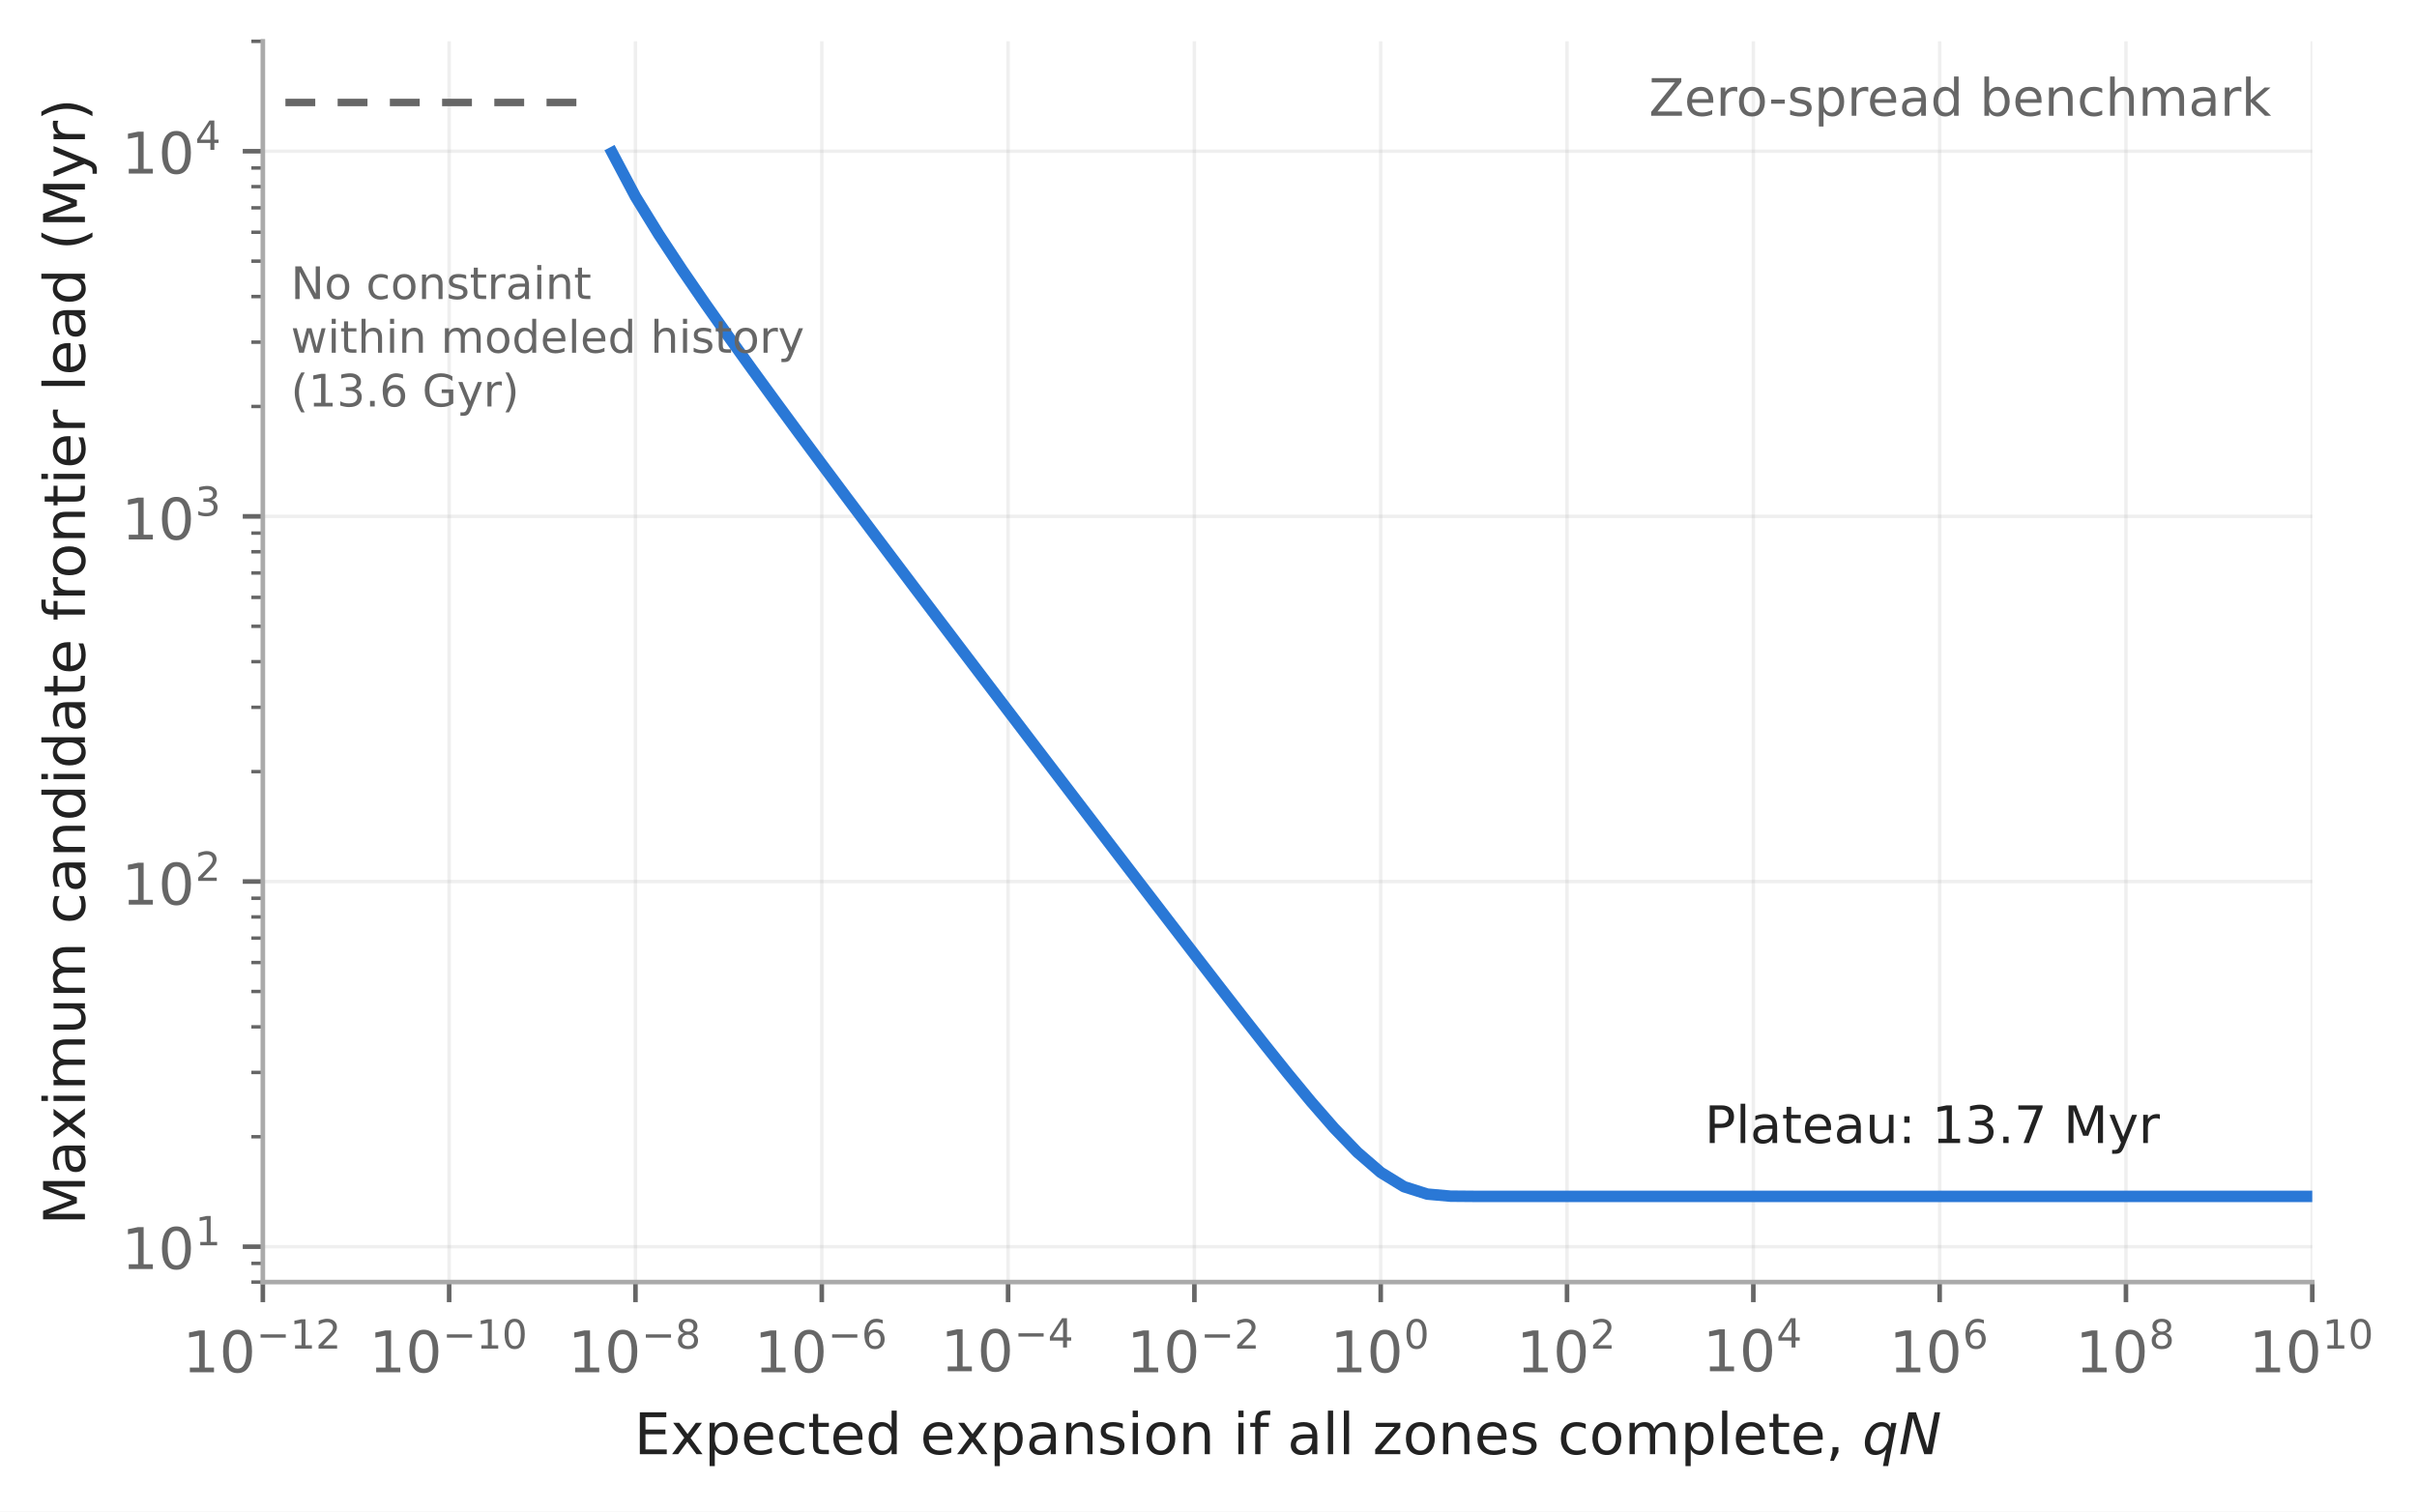
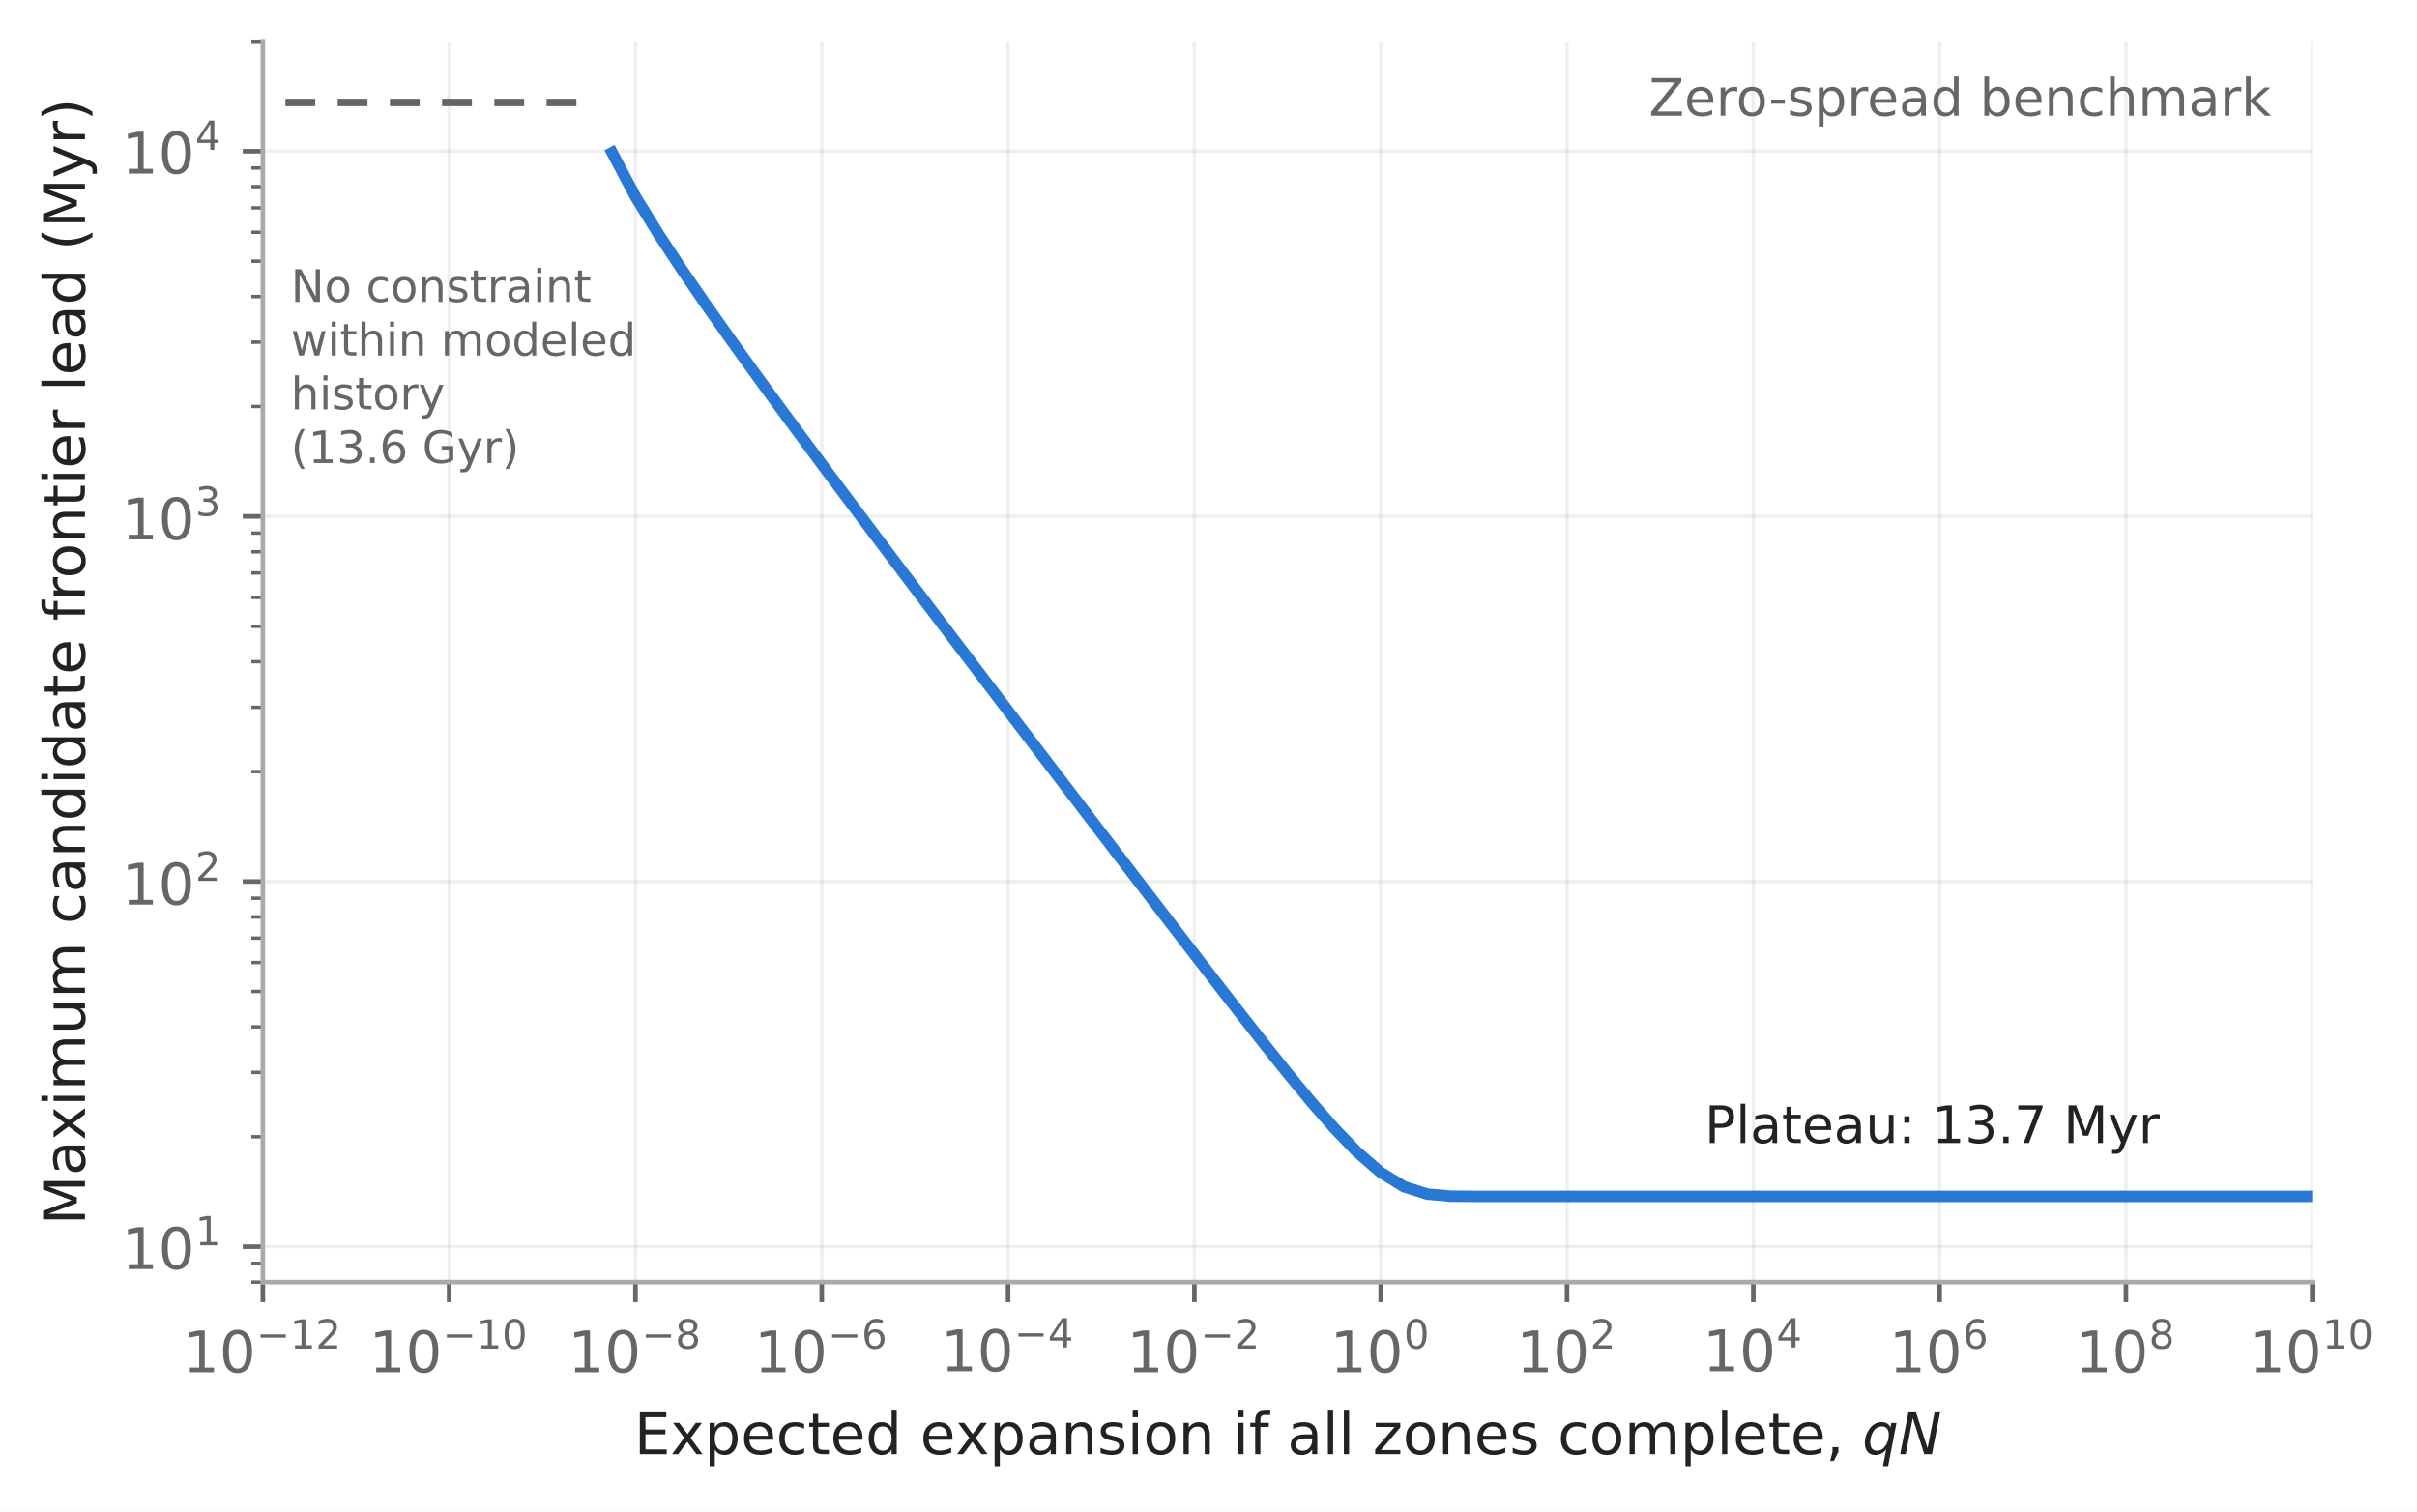
<svg xmlns="http://www.w3.org/2000/svg" xmlns:xlink="http://www.w3.org/1999/xlink" width="421.171pt" height="263.421pt" viewBox="0 0 421.171 263.421" version="1.1">
  <defs>
    <style type="text/css">*{stroke-linejoin: round; stroke-linecap: butt}</style>
  </defs>
  <g id="figure_1">
    <g id="patch_1">
-       <path d="M 0 263.421  L 421.171 263.421  L 421.171 0  L 0 0  z " style="fill: #ffffff" />
+       <path d="M 0 263.421 L 421.171 263.421 L 421.171 0 L 0 0 z " style="fill: #ffffff" />
    </g>
    <g id="axes_1">
      <g id="patch_2">
-         <path d="M 45.801 223.416  L 402.921 223.416  L 402.921 7.2  L 45.801 7.2  z " style="fill: #ffffff" />
+         <path d="M 45.801 223.416 L 402.921 223.416 L 402.921 7.2 L 45.801 7.2 z " style="fill: #ffffff" />
      </g>
      <g id="matplotlib.axis_1">
        <g id="xtick_1">
          <g id="line2d_1">
-             <path d="M 45.801 223.416  L 45.801 7.2  " clip-path="url(#pe07c06f359)" style="fill: none; stroke: #b0b0b0; stroke-opacity: 0.2; stroke-width: 0.6; stroke-linecap: square" />
+             <path d="M 45.801 223.416 L 45.801 7.2 " clip-path="url(#p49e337769a)" style="fill: none; stroke: #b0b0b0; stroke-opacity: 0.2; stroke-width: 0.6; stroke-linecap: square" />
          </g>
          <g id="line2d_2">
            <defs>
-               <path id="m5feef0130c" d="M 0 0  L 0 3.5  " style="stroke: #666666; stroke-width: 0.8" />
+               <path id="mac5a36bc85" d="M 0 0 L 0 3.5 " style="stroke: #666666; stroke-width: 0.8" />
            </defs>
            <g>
-               <use xlink:href="#m5feef0130c" x="45.801" y="223.416" style="fill: #666666; stroke: #666666; stroke-width: 0.8" />
+               <use xlink:href="#mac5a36bc85" x="45.801" y="223.416" style="fill: #666666; stroke: #666666; stroke-width: 0.8" />
            </g>
          </g>
          <g id="text_1">
            <g style="fill: #666666" transform="translate(31.85078 239.816)">
              <text>
                <tspan x="0" y="-0.675" style="font-size: 10px; font-family: 'DejaVu Sans'; fill: #666666">1</tspan>
                <tspan x="6.362" y="-0.675" style="font-size: 10px; font-family: 'DejaVu Sans'; fill: #666666">0</tspan>
                <tspan x="12.82" y="-4.805" style="font-size: 7px; font-family: 'DejaVu Sans'; fill: #666666">−</tspan>
                <tspan x="18.686" y="-4.805" style="font-size: 7px; font-family: 'DejaVu Sans'; fill: #666666">1</tspan>
                <tspan x="23.139" y="-4.805" style="font-size: 7px; font-family: 'DejaVu Sans'; fill: #666666">2</tspan>
              </text>
            </g>
          </g>
        </g>
        <g id="xtick_2">
          <g id="line2d_3">
-             <path d="M 78.266 223.416  L 78.266 7.2  " clip-path="url(#pe07c06f359)" style="fill: none; stroke: #b0b0b0; stroke-opacity: 0.2; stroke-width: 0.6; stroke-linecap: square" />
+             <path d="M 78.266 223.416 L 78.266 7.2 " clip-path="url(#p49e337769a)" style="fill: none; stroke: #b0b0b0; stroke-opacity: 0.2; stroke-width: 0.6; stroke-linecap: square" />
          </g>
          <g id="line2d_4">
            <g>
-               <use xlink:href="#m5feef0130c" x="78.266" y="223.416" style="fill: #666666; stroke: #666666; stroke-width: 0.8" />
+               <use xlink:href="#mac5a36bc85" x="78.266" y="223.416" style="fill: #666666; stroke: #666666; stroke-width: 0.8" />
            </g>
          </g>
          <g id="text_2">
            <g style="fill: #666666" transform="translate(64.31624 239.816)">
              <text>
                <tspan x="0" y="-0.675" style="font-size: 10px; font-family: 'DejaVu Sans'; fill: #666666">1</tspan>
                <tspan x="6.362" y="-0.675" style="font-size: 10px; font-family: 'DejaVu Sans'; fill: #666666">0</tspan>
                <tspan x="12.82" y="-4.805" style="font-size: 7px; font-family: 'DejaVu Sans'; fill: #666666">−</tspan>
                <tspan x="18.686" y="-4.805" style="font-size: 7px; font-family: 'DejaVu Sans'; fill: #666666">1</tspan>
                <tspan x="23.139" y="-4.805" style="font-size: 7px; font-family: 'DejaVu Sans'; fill: #666666">0</tspan>
              </text>
            </g>
          </g>
        </g>
        <g id="xtick_3">
          <g id="line2d_5">
-             <path d="M 110.732 223.416  L 110.732 7.2  " clip-path="url(#pe07c06f359)" style="fill: none; stroke: #b0b0b0; stroke-opacity: 0.2; stroke-width: 0.6; stroke-linecap: square" />
+             <path d="M 110.732 223.416 L 110.732 7.2 " clip-path="url(#p49e337769a)" style="fill: none; stroke: #b0b0b0; stroke-opacity: 0.2; stroke-width: 0.6; stroke-linecap: square" />
          </g>
          <g id="line2d_6">
            <g>
-               <use xlink:href="#m5feef0130c" x="110.732" y="223.416" style="fill: #666666; stroke: #666666; stroke-width: 0.8" />
+               <use xlink:href="#mac5a36bc85" x="110.732" y="223.416" style="fill: #666666; stroke: #666666; stroke-width: 0.8" />
            </g>
          </g>
          <g id="text_3">
            <g style="fill: #666666" transform="translate(98.98169 239.816)">
              <text>
                <tspan x="0" y="-0.675" style="font-size: 10px; font-family: 'DejaVu Sans'; fill: #666666">1</tspan>
                <tspan x="6.362" y="-0.675" style="font-size: 10px; font-family: 'DejaVu Sans'; fill: #666666">0</tspan>
                <tspan x="12.82" y="-4.805" style="font-size: 7px; font-family: 'DejaVu Sans'; fill: #666666">−</tspan>
                <tspan x="18.686" y="-4.805" style="font-size: 7px; font-family: 'DejaVu Sans'; fill: #666666">8</tspan>
              </text>
            </g>
          </g>
        </g>
        <g id="xtick_4">
          <g id="line2d_7">
-             <path d="M 143.197 223.416  L 143.197 7.2  " clip-path="url(#pe07c06f359)" style="fill: none; stroke: #b0b0b0; stroke-opacity: 0.2; stroke-width: 0.6; stroke-linecap: square" />
+             <path d="M 143.197 223.416 L 143.197 7.2 " clip-path="url(#p49e337769a)" style="fill: none; stroke: #b0b0b0; stroke-opacity: 0.2; stroke-width: 0.6; stroke-linecap: square" />
          </g>
          <g id="line2d_8">
            <g>
-               <use xlink:href="#m5feef0130c" x="143.197" y="223.416" style="fill: #666666; stroke: #666666; stroke-width: 0.8" />
+               <use xlink:href="#mac5a36bc85" x="143.197" y="223.416" style="fill: #666666; stroke: #666666; stroke-width: 0.8" />
            </g>
          </g>
          <g id="text_4">
            <g style="fill: #666666" transform="translate(131.4471 239.816)">
              <text>
                <tspan x="0" y="-0.675" style="font-size: 10px; font-family: 'DejaVu Sans'; fill: #666666">1</tspan>
                <tspan x="6.362" y="-0.675" style="font-size: 10px; font-family: 'DejaVu Sans'; fill: #666666">0</tspan>
                <tspan x="12.82" y="-4.805" style="font-size: 7px; font-family: 'DejaVu Sans'; fill: #666666">−</tspan>
                <tspan x="18.686" y="-4.805" style="font-size: 7px; font-family: 'DejaVu Sans'; fill: #666666">6</tspan>
              </text>
            </g>
          </g>
        </g>
        <g id="xtick_5">
          <g id="line2d_9">
-             <path d="M 175.663 223.416  L 175.663 7.2  " clip-path="url(#pe07c06f359)" style="fill: none; stroke: #b0b0b0; stroke-opacity: 0.2; stroke-width: 0.6; stroke-linecap: square" />
+             <path d="M 175.663 223.416 L 175.663 7.2 " clip-path="url(#p49e337769a)" style="fill: none; stroke: #b0b0b0; stroke-opacity: 0.2; stroke-width: 0.6; stroke-linecap: square" />
          </g>
          <g id="line2d_10">
            <g>
-               <use xlink:href="#m5feef0130c" x="175.663" y="223.416" style="fill: #666666; stroke: #666666; stroke-width: 0.8" />
+               <use xlink:href="#mac5a36bc85" x="175.663" y="223.416" style="fill: #666666; stroke: #666666; stroke-width: 0.8" />
            </g>
          </g>
          <g id="text_5">
            <g style="fill: #666666" transform="translate(163.9126 239.716)">
              <text>
                <tspan x="0" y="-0.762" style="font-size: 10px; font-family: 'DejaVu Sans'; fill: #666666">1</tspan>
                <tspan x="6.362" y="-0.762" style="font-size: 10px; font-family: 'DejaVu Sans'; fill: #666666">0</tspan>
                <tspan x="12.82" y="-4.892" style="font-size: 7px; font-family: 'DejaVu Sans'; fill: #666666">−</tspan>
                <tspan x="18.686" y="-4.892" style="font-size: 7px; font-family: 'DejaVu Sans'; fill: #666666">4</tspan>
              </text>
            </g>
          </g>
        </g>
        <g id="xtick_6">
          <g id="line2d_11">
-             <path d="M 208.128 223.416  L 208.128 7.2  " clip-path="url(#pe07c06f359)" style="fill: none; stroke: #b0b0b0; stroke-opacity: 0.2; stroke-width: 0.6; stroke-linecap: square" />
+             <path d="M 208.128 223.416 L 208.128 7.2 " clip-path="url(#p49e337769a)" style="fill: none; stroke: #b0b0b0; stroke-opacity: 0.2; stroke-width: 0.6; stroke-linecap: square" />
          </g>
          <g id="line2d_12">
            <g>
-               <use xlink:href="#m5feef0130c" x="208.128" y="223.416" style="fill: #666666; stroke: #666666; stroke-width: 0.8" />
+               <use xlink:href="#mac5a36bc85" x="208.128" y="223.416" style="fill: #666666; stroke: #666666; stroke-width: 0.8" />
            </g>
          </g>
          <g id="text_6">
            <g style="fill: #666666" transform="translate(196.3781 239.816)">
              <text>
                <tspan x="0" y="-0.675" style="font-size: 10px; font-family: 'DejaVu Sans'; fill: #666666">1</tspan>
                <tspan x="6.362" y="-0.675" style="font-size: 10px; font-family: 'DejaVu Sans'; fill: #666666">0</tspan>
                <tspan x="12.82" y="-4.805" style="font-size: 7px; font-family: 'DejaVu Sans'; fill: #666666">−</tspan>
                <tspan x="18.686" y="-4.805" style="font-size: 7px; font-family: 'DejaVu Sans'; fill: #666666">2</tspan>
              </text>
            </g>
          </g>
        </g>
        <g id="xtick_7">
          <g id="line2d_13">
-             <path d="M 240.594 223.416  L 240.594 7.2  " clip-path="url(#pe07c06f359)" style="fill: none; stroke: #b0b0b0; stroke-opacity: 0.2; stroke-width: 0.6; stroke-linecap: square" />
+             <path d="M 240.594 223.416 L 240.594 7.2 " clip-path="url(#p49e337769a)" style="fill: none; stroke: #b0b0b0; stroke-opacity: 0.2; stroke-width: 0.6; stroke-linecap: square" />
          </g>
          <g id="line2d_14">
            <g>
-               <use xlink:href="#m5feef0130c" x="240.594" y="223.416" style="fill: #666666; stroke: #666666; stroke-width: 0.8" />
+               <use xlink:href="#mac5a36bc85" x="240.594" y="223.416" style="fill: #666666; stroke: #666666; stroke-width: 0.8" />
            </g>
          </g>
          <g id="text_7">
            <g style="fill: #666666" transform="translate(231.7935 239.816)">
              <text>
                <tspan x="0" y="-0.675" style="font-size: 10px; font-family: 'DejaVu Sans'; fill: #666666">1</tspan>
                <tspan x="6.362" y="-0.675" style="font-size: 10px; font-family: 'DejaVu Sans'; fill: #666666">0</tspan>
                <tspan x="12.82" y="-4.805" style="font-size: 7px; font-family: 'DejaVu Sans'; fill: #666666">0</tspan>
              </text>
            </g>
          </g>
        </g>
        <g id="xtick_8">
          <g id="line2d_15">
-             <path d="M 273.059 223.416  L 273.059 7.2  " clip-path="url(#pe07c06f359)" style="fill: none; stroke: #b0b0b0; stroke-opacity: 0.2; stroke-width: 0.6; stroke-linecap: square" />
+             <path d="M 273.059 223.416 L 273.059 7.2 " clip-path="url(#p49e337769a)" style="fill: none; stroke: #b0b0b0; stroke-opacity: 0.2; stroke-width: 0.6; stroke-linecap: square" />
          </g>
          <g id="line2d_16">
            <g>
-               <use xlink:href="#m5feef0130c" x="273.059" y="223.416" style="fill: #666666; stroke: #666666; stroke-width: 0.8" />
+               <use xlink:href="#mac5a36bc85" x="273.059" y="223.416" style="fill: #666666; stroke: #666666; stroke-width: 0.8" />
            </g>
          </g>
          <g id="text_8">
            <g style="fill: #666666" transform="translate(264.259 239.816)">
              <text>
                <tspan x="0" y="-0.675" style="font-size: 10px; font-family: 'DejaVu Sans'; fill: #666666">1</tspan>
                <tspan x="6.362" y="-0.675" style="font-size: 10px; font-family: 'DejaVu Sans'; fill: #666666">0</tspan>
                <tspan x="12.82" y="-4.805" style="font-size: 7px; font-family: 'DejaVu Sans'; fill: #666666">2</tspan>
              </text>
            </g>
          </g>
        </g>
        <g id="xtick_9">
          <g id="line2d_17">
-             <path d="M 305.524 223.416  L 305.524 7.2  " clip-path="url(#pe07c06f359)" style="fill: none; stroke: #b0b0b0; stroke-opacity: 0.2; stroke-width: 0.6; stroke-linecap: square" />
+             <path d="M 305.524 223.416 L 305.524 7.2 " clip-path="url(#p49e337769a)" style="fill: none; stroke: #b0b0b0; stroke-opacity: 0.2; stroke-width: 0.6; stroke-linecap: square" />
          </g>
          <g id="line2d_18">
            <g>
-               <use xlink:href="#m5feef0130c" x="305.524" y="223.416" style="fill: #666666; stroke: #666666; stroke-width: 0.8" />
+               <use xlink:href="#mac5a36bc85" x="305.524" y="223.416" style="fill: #666666; stroke: #666666; stroke-width: 0.8" />
            </g>
          </g>
          <g id="text_9">
            <g style="fill: #666666" transform="translate(296.7244 239.716)">
              <text>
                <tspan x="0" y="-0.762" style="font-size: 10px; font-family: 'DejaVu Sans'; fill: #666666">1</tspan>
                <tspan x="6.362" y="-0.762" style="font-size: 10px; font-family: 'DejaVu Sans'; fill: #666666">0</tspan>
                <tspan x="12.82" y="-4.892" style="font-size: 7px; font-family: 'DejaVu Sans'; fill: #666666">4</tspan>
              </text>
            </g>
          </g>
        </g>
        <g id="xtick_10">
          <g id="line2d_19">
-             <path d="M 337.99 223.416  L 337.99 7.2  " clip-path="url(#pe07c06f359)" style="fill: none; stroke: #b0b0b0; stroke-opacity: 0.2; stroke-width: 0.6; stroke-linecap: square" />
+             <path d="M 337.99 223.416 L 337.99 7.2 " clip-path="url(#p49e337769a)" style="fill: none; stroke: #b0b0b0; stroke-opacity: 0.2; stroke-width: 0.6; stroke-linecap: square" />
          </g>
          <g id="line2d_20">
            <g>
-               <use xlink:href="#m5feef0130c" x="337.99" y="223.416" style="fill: #666666; stroke: #666666; stroke-width: 0.8" />
+               <use xlink:href="#mac5a36bc85" x="337.99" y="223.416" style="fill: #666666; stroke: #666666; stroke-width: 0.8" />
            </g>
          </g>
          <g id="text_10">
            <g style="fill: #666666" transform="translate(329.1899 239.816)">
              <text>
                <tspan x="0" y="-0.675" style="font-size: 10px; font-family: 'DejaVu Sans'; fill: #666666">1</tspan>
                <tspan x="6.362" y="-0.675" style="font-size: 10px; font-family: 'DejaVu Sans'; fill: #666666">0</tspan>
                <tspan x="12.82" y="-4.805" style="font-size: 7px; font-family: 'DejaVu Sans'; fill: #666666">6</tspan>
              </text>
            </g>
          </g>
        </g>
        <g id="xtick_11">
          <g id="line2d_21">
-             <path d="M 370.455 223.416  L 370.455 7.2  " clip-path="url(#pe07c06f359)" style="fill: none; stroke: #b0b0b0; stroke-opacity: 0.2; stroke-width: 0.6; stroke-linecap: square" />
+             <path d="M 370.455 223.416 L 370.455 7.2 " clip-path="url(#p49e337769a)" style="fill: none; stroke: #b0b0b0; stroke-opacity: 0.2; stroke-width: 0.6; stroke-linecap: square" />
          </g>
          <g id="line2d_22">
            <g>
-               <use xlink:href="#m5feef0130c" x="370.455" y="223.416" style="fill: #666666; stroke: #666666; stroke-width: 0.8" />
+               <use xlink:href="#mac5a36bc85" x="370.455" y="223.416" style="fill: #666666; stroke: #666666; stroke-width: 0.8" />
            </g>
          </g>
          <g id="text_11">
            <g style="fill: #666666" transform="translate(361.6553 239.816)">
              <text>
                <tspan x="0" y="-0.675" style="font-size: 10px; font-family: 'DejaVu Sans'; fill: #666666">1</tspan>
                <tspan x="6.362" y="-0.675" style="font-size: 10px; font-family: 'DejaVu Sans'; fill: #666666">0</tspan>
                <tspan x="12.82" y="-4.805" style="font-size: 7px; font-family: 'DejaVu Sans'; fill: #666666">8</tspan>
              </text>
            </g>
          </g>
        </g>
        <g id="xtick_12">
          <g id="line2d_23">
-             <path d="M 402.921 223.416  L 402.921 7.2  " clip-path="url(#pe07c06f359)" style="fill: none; stroke: #b0b0b0; stroke-opacity: 0.2; stroke-width: 0.6; stroke-linecap: square" />
+             <path d="M 402.921 223.416 L 402.921 7.2 " clip-path="url(#p49e337769a)" style="fill: none; stroke: #b0b0b0; stroke-opacity: 0.2; stroke-width: 0.6; stroke-linecap: square" />
          </g>
          <g id="line2d_24">
            <g>
-               <use xlink:href="#m5feef0130c" x="402.921" y="223.416" style="fill: #666666; stroke: #666666; stroke-width: 0.8" />
+               <use xlink:href="#mac5a36bc85" x="402.921" y="223.416" style="fill: #666666; stroke: #666666; stroke-width: 0.8" />
            </g>
          </g>
          <g id="text_12">
            <g style="fill: #666666" transform="translate(391.8708 239.816)">
              <text>
                <tspan x="0" y="-0.675" style="font-size: 10px; font-family: 'DejaVu Sans'; fill: #666666">1</tspan>
                <tspan x="6.362" y="-0.675" style="font-size: 10px; font-family: 'DejaVu Sans'; fill: #666666">0</tspan>
                <tspan x="12.82" y="-4.805" style="font-size: 7px; font-family: 'DejaVu Sans'; fill: #666666">1</tspan>
                <tspan x="17.274" y="-4.805" style="font-size: 7px; font-family: 'DejaVu Sans'; fill: #666666">0</tspan>
              </text>
            </g>
          </g>
        </g>
        <g id="text_13">
          <g style="fill: #222222" transform="translate(110.5108 253.8183)">
            <text>
              <tspan x="0" y="-0.406" style="font-size: 10px; font-family: 'DejaVu Sans'; fill: #222222">E</tspan>
              <tspan x="6.318" y="-0.406" style="font-size: 10px; font-family: 'DejaVu Sans'; fill: #222222">x</tspan>
              <tspan x="12.236" y="-0.406" style="font-size: 10px; font-family: 'DejaVu Sans'; fill: #222222">p</tspan>
              <tspan x="18.584" y="-0.406" style="font-size: 10px; font-family: 'DejaVu Sans'; fill: #222222">e</tspan>
              <tspan x="24.736" y="-0.406" style="font-size: 10px; font-family: 'DejaVu Sans'; fill: #222222">c</tspan>
              <tspan x="30.234" y="-0.406" style="font-size: 10px; font-family: 'DejaVu Sans'; fill: #222222">t</tspan>
              <tspan x="34.155" y="-0.406" style="font-size: 10px; font-family: 'DejaVu Sans'; fill: #222222">e</tspan>
              <tspan x="40.308" y="-0.406" style="font-size: 10px; font-family: 'DejaVu Sans'; fill: #222222">d</tspan>
              <tspan x="46.655" y="-0.406" style="font-size: 10px; font-family: 'DejaVu Sans'; fill: #222222"> </tspan>
              <tspan x="49.834" y="-0.406" style="font-size: 10px; font-family: 'DejaVu Sans'; fill: #222222">e</tspan>
              <tspan x="55.986" y="-0.406" style="font-size: 10px; font-family: 'DejaVu Sans'; fill: #222222">x</tspan>
              <tspan x="61.904" y="-0.406" style="font-size: 10px; font-family: 'DejaVu Sans'; fill: #222222">p</tspan>
              <tspan x="68.252" y="-0.406" style="font-size: 10px; font-family: 'DejaVu Sans'; fill: #222222">a</tspan>
              <tspan x="74.38" y="-0.406" style="font-size: 10px; font-family: 'DejaVu Sans'; fill: #222222">n</tspan>
              <tspan x="80.718" y="-0.406" style="font-size: 10px; font-family: 'DejaVu Sans'; fill: #222222">s</tspan>
              <tspan x="85.928" y="-0.406" style="font-size: 10px; font-family: 'DejaVu Sans'; fill: #222222">i</tspan>
              <tspan x="88.706" y="-0.406" style="font-size: 10px; font-family: 'DejaVu Sans'; fill: #222222">o</tspan>
              <tspan x="94.824" y="-0.406" style="font-size: 10px; font-family: 'DejaVu Sans'; fill: #222222">n</tspan>
              <tspan x="101.162" y="-0.406" style="font-size: 10px; font-family: 'DejaVu Sans'; fill: #222222"> </tspan>
              <tspan x="104.341" y="-0.406" style="font-size: 10px; font-family: 'DejaVu Sans'; fill: #222222">i</tspan>
              <tspan x="107.119" y="-0.406" style="font-size: 10px; font-family: 'DejaVu Sans'; fill: #222222">f</tspan>
              <tspan x="110.64" y="-0.406" style="font-size: 10px; font-family: 'DejaVu Sans'; fill: #222222"> </tspan>
              <tspan x="113.818" y="-0.406" style="font-size: 10px; font-family: 'DejaVu Sans'; fill: #222222">a</tspan>
              <tspan x="119.946" y="-0.406" style="font-size: 10px; font-family: 'DejaVu Sans'; fill: #222222">l</tspan>
              <tspan x="122.725" y="-0.406" style="font-size: 10px; font-family: 'DejaVu Sans'; fill: #222222">l</tspan>
              <tspan x="125.503" y="-0.406" style="font-size: 10px; font-family: 'DejaVu Sans'; fill: #222222"> </tspan>
              <tspan x="128.682" y="-0.406" style="font-size: 10px; font-family: 'DejaVu Sans'; fill: #222222">z</tspan>
              <tspan x="133.931" y="-0.406" style="font-size: 10px; font-family: 'DejaVu Sans'; fill: #222222">o</tspan>
              <tspan x="140.049" y="-0.406" style="font-size: 10px; font-family: 'DejaVu Sans'; fill: #222222">n</tspan>
              <tspan x="146.387" y="-0.406" style="font-size: 10px; font-family: 'DejaVu Sans'; fill: #222222">e</tspan>
              <tspan x="152.539" y="-0.406" style="font-size: 10px; font-family: 'DejaVu Sans'; fill: #222222">s</tspan>
              <tspan x="157.749" y="-0.406" style="font-size: 10px; font-family: 'DejaVu Sans'; fill: #222222"> </tspan>
              <tspan x="160.928" y="-0.406" style="font-size: 10px; font-family: 'DejaVu Sans'; fill: #222222">c</tspan>
              <tspan x="166.426" y="-0.406" style="font-size: 10px; font-family: 'DejaVu Sans'; fill: #222222">o</tspan>
              <tspan x="172.544" y="-0.406" style="font-size: 10px; font-family: 'DejaVu Sans'; fill: #222222">m</tspan>
              <tspan x="182.285" y="-0.406" style="font-size: 10px; font-family: 'DejaVu Sans'; fill: #222222">p</tspan>
              <tspan x="188.633" y="-0.406" style="font-size: 10px; font-family: 'DejaVu Sans'; fill: #222222">l</tspan>
              <tspan x="191.411" y="-0.406" style="font-size: 10px; font-family: 'DejaVu Sans'; fill: #222222">e</tspan>
              <tspan x="197.563" y="-0.406" style="font-size: 10px; font-family: 'DejaVu Sans'; fill: #222222">t</tspan>
              <tspan x="201.484" y="-0.406" style="font-size: 10px; font-family: 'DejaVu Sans'; fill: #222222">e</tspan>
              <tspan x="207.637" y="-0.406" style="font-size: 10px; font-family: 'DejaVu Sans'; fill: #222222">,</tspan>
              <tspan x="210.815" y="-0.406" style="font-size: 10px; font-family: 'DejaVu Sans'; fill: #222222"> </tspan>
              <tspan x="213.994" y="-0.406" style="font-style: oblique; font-size: 10px; font-family: 'DejaVu Sans'; fill: #222222">q</tspan>
              <tspan x="220.342" y="-0.406" style="font-style: oblique; font-size: 10px; font-family: 'DejaVu Sans'; fill: #222222">N</tspan>
            </text>
          </g>
        </g>
      </g>
      <g id="matplotlib.axis_2">
        <g id="ytick_1">
          <g id="line2d_25">
-             <path d="M 45.801 217.249  L 402.921 217.249  " clip-path="url(#pe07c06f359)" style="fill: none; stroke: #b0b0b0; stroke-opacity: 0.2; stroke-width: 0.6; stroke-linecap: square" />
+             <path d="M 45.801 217.249 L 402.921 217.249 " clip-path="url(#p49e337769a)" style="fill: none; stroke: #b0b0b0; stroke-opacity: 0.2; stroke-width: 0.6; stroke-linecap: square" />
          </g>
          <g id="line2d_26">
            <defs>
-               <path id="m309eb865f7" d="M 0 0  L -3.5 0  " style="stroke: #666666; stroke-width: 0.8" />
+               <path id="m9b377b2ce0" d="M 0 0 L -3.5 0 " style="stroke: #666666; stroke-width: 0.8" />
            </defs>
            <g>
-               <use xlink:href="#m309eb865f7" x="45.801" y="217.249" style="fill: #666666; stroke: #666666; stroke-width: 0.8" />
+               <use xlink:href="#m9b377b2ce0" x="45.801" y="217.249" style="fill: #666666; stroke: #666666; stroke-width: 0.8" />
            </g>
          </g>
          <g id="text_14">
            <g style="fill: #666666" transform="translate(21.20078 221.8995)">
              <text>
                <tspan x="0" y="-0.762" style="font-size: 10px; font-family: 'DejaVu Sans'; fill: #666666">1</tspan>
                <tspan x="6.362" y="-0.762" style="font-size: 10px; font-family: 'DejaVu Sans'; fill: #666666">0</tspan>
                <tspan x="12.82" y="-4.892" style="font-size: 7px; font-family: 'DejaVu Sans'; fill: #666666">1</tspan>
              </text>
            </g>
          </g>
        </g>
        <g id="ytick_2">
          <g id="line2d_27">
-             <path d="M 45.801 153.618  L 402.921 153.618  " clip-path="url(#pe07c06f359)" style="fill: none; stroke: #b0b0b0; stroke-opacity: 0.2; stroke-width: 0.6; stroke-linecap: square" />
+             <path d="M 45.801 153.618 L 402.921 153.618 " clip-path="url(#p49e337769a)" style="fill: none; stroke: #b0b0b0; stroke-opacity: 0.2; stroke-width: 0.6; stroke-linecap: square" />
          </g>
          <g id="line2d_28">
            <g>
-               <use xlink:href="#m309eb865f7" x="45.801" y="153.618" style="fill: #666666; stroke: #666666; stroke-width: 0.8" />
+               <use xlink:href="#m9b377b2ce0" x="45.801" y="153.618" style="fill: #666666; stroke: #666666; stroke-width: 0.8" />
            </g>
          </g>
          <g id="text_15">
            <g style="fill: #666666" transform="translate(21.20078 158.318)">
              <text>
                <tspan x="0" y="-0.675" style="font-size: 10px; font-family: 'DejaVu Sans'; fill: #666666">1</tspan>
                <tspan x="6.362" y="-0.675" style="font-size: 10px; font-family: 'DejaVu Sans'; fill: #666666">0</tspan>
                <tspan x="12.82" y="-4.805" style="font-size: 7px; font-family: 'DejaVu Sans'; fill: #666666">2</tspan>
              </text>
            </g>
          </g>
        </g>
        <g id="ytick_3">
          <g id="line2d_29">
-             <path d="M 45.801 89.986  L 402.921 89.986  " clip-path="url(#pe07c06f359)" style="fill: none; stroke: #b0b0b0; stroke-opacity: 0.2; stroke-width: 0.6; stroke-linecap: square" />
+             <path d="M 45.801 89.986 L 402.921 89.986 " clip-path="url(#p49e337769a)" style="fill: none; stroke: #b0b0b0; stroke-opacity: 0.2; stroke-width: 0.6; stroke-linecap: square" />
          </g>
          <g id="line2d_30">
            <g>
-               <use xlink:href="#m309eb865f7" x="45.801" y="89.986" style="fill: #666666; stroke: #666666; stroke-width: 0.8" />
+               <use xlink:href="#m9b377b2ce0" x="45.801" y="89.986" style="fill: #666666; stroke: #666666; stroke-width: 0.8" />
            </g>
          </g>
          <g id="text_16">
            <g style="fill: #666666" transform="translate(21.20078 94.68648)">
              <text>
                <tspan x="0" y="-0.675" style="font-size: 10px; font-family: 'DejaVu Sans'; fill: #666666">1</tspan>
                <tspan x="6.362" y="-0.675" style="font-size: 10px; font-family: 'DejaVu Sans'; fill: #666666">0</tspan>
                <tspan x="12.82" y="-4.805" style="font-size: 7px; font-family: 'DejaVu Sans'; fill: #666666">3</tspan>
              </text>
            </g>
          </g>
        </g>
        <g id="ytick_4">
          <g id="line2d_31">
-             <path d="M 45.801 26.355  L 402.921 26.355  " clip-path="url(#pe07c06f359)" style="fill: none; stroke: #b0b0b0; stroke-opacity: 0.2; stroke-width: 0.6; stroke-linecap: square" />
+             <path d="M 45.801 26.355 L 402.921 26.355 " clip-path="url(#p49e337769a)" style="fill: none; stroke: #b0b0b0; stroke-opacity: 0.2; stroke-width: 0.6; stroke-linecap: square" />
          </g>
          <g id="line2d_32">
            <g>
-               <use xlink:href="#m309eb865f7" x="45.801" y="26.355" style="fill: #666666; stroke: #666666; stroke-width: 0.8" />
+               <use xlink:href="#m9b377b2ce0" x="45.801" y="26.355" style="fill: #666666; stroke: #666666; stroke-width: 0.8" />
            </g>
          </g>
          <g id="text_17">
            <g style="fill: #666666" transform="translate(21.20078 31.00499)">
              <text>
                <tspan x="0" y="-0.762" style="font-size: 10px; font-family: 'DejaVu Sans'; fill: #666666">1</tspan>
                <tspan x="6.362" y="-0.762" style="font-size: 10px; font-family: 'DejaVu Sans'; fill: #666666">0</tspan>
                <tspan x="12.82" y="-4.892" style="font-size: 7px; font-family: 'DejaVu Sans'; fill: #666666">4</tspan>
              </text>
            </g>
          </g>
        </g>
        <g id="ytick_5">
          <g id="line2d_33">
            <defs>
-               <path id="m78651f3e80" d="M 0 0  L -2 0  " style="stroke: #666666; stroke-width: 0.6" />
+               <path id="m6b22b60552" d="M 0 0 L -2 0 " style="stroke: #666666; stroke-width: 0.6" />
            </defs>
            <g>
-               <use xlink:href="#m78651f3e80" x="45.801" y="223.416" style="fill: #666666; stroke: #666666; stroke-width: 0.6" />
+               <use xlink:href="#m6b22b60552" x="45.801" y="223.416" style="fill: #666666; stroke: #666666; stroke-width: 0.6" />
            </g>
          </g>
        </g>
        <g id="ytick_6">
          <g id="line2d_34">
            <g>
-               <use xlink:href="#m78651f3e80" x="45.801" y="220.161" style="fill: #666666; stroke: #666666; stroke-width: 0.6" />
+               <use xlink:href="#m6b22b60552" x="45.801" y="220.161" style="fill: #666666; stroke: #666666; stroke-width: 0.6" />
            </g>
          </g>
        </g>
        <g id="ytick_7">
          <g id="line2d_35">
            <g>
-               <use xlink:href="#m78651f3e80" x="45.801" y="198.094" style="fill: #666666; stroke: #666666; stroke-width: 0.6" />
+               <use xlink:href="#m6b22b60552" x="45.801" y="198.094" style="fill: #666666; stroke: #666666; stroke-width: 0.6" />
            </g>
          </g>
        </g>
        <g id="ytick_8">
          <g id="line2d_36">
            <g>
-               <use xlink:href="#m78651f3e80" x="45.801" y="186.89" style="fill: #666666; stroke: #666666; stroke-width: 0.6" />
+               <use xlink:href="#m6b22b60552" x="45.801" y="186.89" style="fill: #666666; stroke: #666666; stroke-width: 0.6" />
            </g>
          </g>
        </g>
        <g id="ytick_9">
          <g id="line2d_37">
            <g>
-               <use xlink:href="#m78651f3e80" x="45.801" y="178.939" style="fill: #666666; stroke: #666666; stroke-width: 0.6" />
+               <use xlink:href="#m6b22b60552" x="45.801" y="178.939" style="fill: #666666; stroke: #666666; stroke-width: 0.6" />
            </g>
          </g>
        </g>
        <g id="ytick_10">
          <g id="line2d_38">
            <g>
-               <use xlink:href="#m78651f3e80" x="45.801" y="172.773" style="fill: #666666; stroke: #666666; stroke-width: 0.6" />
+               <use xlink:href="#m6b22b60552" x="45.801" y="172.773" style="fill: #666666; stroke: #666666; stroke-width: 0.6" />
            </g>
          </g>
        </g>
        <g id="ytick_11">
          <g id="line2d_39">
            <g>
-               <use xlink:href="#m78651f3e80" x="45.801" y="167.735" style="fill: #666666; stroke: #666666; stroke-width: 0.6" />
+               <use xlink:href="#m6b22b60552" x="45.801" y="167.735" style="fill: #666666; stroke: #666666; stroke-width: 0.6" />
            </g>
          </g>
        </g>
        <g id="ytick_12">
          <g id="line2d_40">
            <g>
-               <use xlink:href="#m78651f3e80" x="45.801" y="163.475" style="fill: #666666; stroke: #666666; stroke-width: 0.6" />
+               <use xlink:href="#m6b22b60552" x="45.801" y="163.475" style="fill: #666666; stroke: #666666; stroke-width: 0.6" />
            </g>
          </g>
        </g>
        <g id="ytick_13">
          <g id="line2d_41">
            <g>
-               <use xlink:href="#m78651f3e80" x="45.801" y="159.785" style="fill: #666666; stroke: #666666; stroke-width: 0.6" />
+               <use xlink:href="#m6b22b60552" x="45.801" y="159.785" style="fill: #666666; stroke: #666666; stroke-width: 0.6" />
            </g>
          </g>
        </g>
        <g id="ytick_14">
          <g id="line2d_42">
            <g>
-               <use xlink:href="#m78651f3e80" x="45.801" y="156.53" style="fill: #666666; stroke: #666666; stroke-width: 0.6" />
+               <use xlink:href="#m6b22b60552" x="45.801" y="156.53" style="fill: #666666; stroke: #666666; stroke-width: 0.6" />
            </g>
          </g>
        </g>
        <g id="ytick_15">
          <g id="line2d_43">
            <g>
-               <use xlink:href="#m78651f3e80" x="45.801" y="134.463" style="fill: #666666; stroke: #666666; stroke-width: 0.6" />
+               <use xlink:href="#m6b22b60552" x="45.801" y="134.463" style="fill: #666666; stroke: #666666; stroke-width: 0.6" />
            </g>
          </g>
        </g>
        <g id="ytick_16">
          <g id="line2d_44">
            <g>
-               <use xlink:href="#m78651f3e80" x="45.801" y="123.258" style="fill: #666666; stroke: #666666; stroke-width: 0.6" />
+               <use xlink:href="#m6b22b60552" x="45.801" y="123.258" style="fill: #666666; stroke: #666666; stroke-width: 0.6" />
            </g>
          </g>
        </g>
        <g id="ytick_17">
          <g id="line2d_45">
            <g>
-               <use xlink:href="#m78651f3e80" x="45.801" y="115.308" style="fill: #666666; stroke: #666666; stroke-width: 0.6" />
+               <use xlink:href="#m6b22b60552" x="45.801" y="115.308" style="fill: #666666; stroke: #666666; stroke-width: 0.6" />
            </g>
          </g>
        </g>
        <g id="ytick_18">
          <g id="line2d_46">
            <g>
-               <use xlink:href="#m78651f3e80" x="45.801" y="109.141" style="fill: #666666; stroke: #666666; stroke-width: 0.6" />
+               <use xlink:href="#m6b22b60552" x="45.801" y="109.141" style="fill: #666666; stroke: #666666; stroke-width: 0.6" />
            </g>
          </g>
        </g>
        <g id="ytick_19">
          <g id="line2d_47">
            <g>
-               <use xlink:href="#m78651f3e80" x="45.801" y="104.103" style="fill: #666666; stroke: #666666; stroke-width: 0.6" />
+               <use xlink:href="#m6b22b60552" x="45.801" y="104.103" style="fill: #666666; stroke: #666666; stroke-width: 0.6" />
            </g>
          </g>
        </g>
        <g id="ytick_20">
          <g id="line2d_48">
            <g>
-               <use xlink:href="#m78651f3e80" x="45.801" y="99.843" style="fill: #666666; stroke: #666666; stroke-width: 0.6" />
+               <use xlink:href="#m6b22b60552" x="45.801" y="99.843" style="fill: #666666; stroke: #666666; stroke-width: 0.6" />
            </g>
          </g>
        </g>
        <g id="ytick_21">
          <g id="line2d_49">
            <g>
-               <use xlink:href="#m78651f3e80" x="45.801" y="96.153" style="fill: #666666; stroke: #666666; stroke-width: 0.6" />
+               <use xlink:href="#m6b22b60552" x="45.801" y="96.153" style="fill: #666666; stroke: #666666; stroke-width: 0.6" />
            </g>
          </g>
        </g>
        <g id="ytick_22">
          <g id="line2d_50">
            <g>
-               <use xlink:href="#m78651f3e80" x="45.801" y="92.898" style="fill: #666666; stroke: #666666; stroke-width: 0.6" />
+               <use xlink:href="#m6b22b60552" x="45.801" y="92.898" style="fill: #666666; stroke: #666666; stroke-width: 0.6" />
            </g>
          </g>
        </g>
        <g id="ytick_23">
          <g id="line2d_51">
            <g>
-               <use xlink:href="#m78651f3e80" x="45.801" y="70.831" style="fill: #666666; stroke: #666666; stroke-width: 0.6" />
+               <use xlink:href="#m6b22b60552" x="45.801" y="70.831" style="fill: #666666; stroke: #666666; stroke-width: 0.6" />
            </g>
          </g>
        </g>
        <g id="ytick_24">
          <g id="line2d_52">
            <g>
-               <use xlink:href="#m78651f3e80" x="45.801" y="59.627" style="fill: #666666; stroke: #666666; stroke-width: 0.6" />
+               <use xlink:href="#m6b22b60552" x="45.801" y="59.627" style="fill: #666666; stroke: #666666; stroke-width: 0.6" />
            </g>
          </g>
        </g>
        <g id="ytick_25">
          <g id="line2d_53">
            <g>
-               <use xlink:href="#m78651f3e80" x="45.801" y="51.677" style="fill: #666666; stroke: #666666; stroke-width: 0.6" />
+               <use xlink:href="#m6b22b60552" x="45.801" y="51.677" style="fill: #666666; stroke: #666666; stroke-width: 0.6" />
            </g>
          </g>
        </g>
        <g id="ytick_26">
          <g id="line2d_54">
            <g>
-               <use xlink:href="#m78651f3e80" x="45.801" y="45.51" style="fill: #666666; stroke: #666666; stroke-width: 0.6" />
+               <use xlink:href="#m6b22b60552" x="45.801" y="45.51" style="fill: #666666; stroke: #666666; stroke-width: 0.6" />
            </g>
          </g>
        </g>
        <g id="ytick_27">
          <g id="line2d_55">
            <g>
-               <use xlink:href="#m78651f3e80" x="45.801" y="40.472" style="fill: #666666; stroke: #666666; stroke-width: 0.6" />
+               <use xlink:href="#m6b22b60552" x="45.801" y="40.472" style="fill: #666666; stroke: #666666; stroke-width: 0.6" />
            </g>
          </g>
        </g>
        <g id="ytick_28">
          <g id="line2d_56">
            <g>
-               <use xlink:href="#m78651f3e80" x="45.801" y="36.212" style="fill: #666666; stroke: #666666; stroke-width: 0.6" />
+               <use xlink:href="#m6b22b60552" x="45.801" y="36.212" style="fill: #666666; stroke: #666666; stroke-width: 0.6" />
            </g>
          </g>
        </g>
        <g id="ytick_29">
          <g id="line2d_57">
            <g>
-               <use xlink:href="#m78651f3e80" x="45.801" y="32.522" style="fill: #666666; stroke: #666666; stroke-width: 0.6" />
+               <use xlink:href="#m6b22b60552" x="45.801" y="32.522" style="fill: #666666; stroke: #666666; stroke-width: 0.6" />
            </g>
          </g>
        </g>
        <g id="ytick_30">
          <g id="line2d_58">
            <g>
-               <use xlink:href="#m78651f3e80" x="45.801" y="29.267" style="fill: #666666; stroke: #666666; stroke-width: 0.6" />
+               <use xlink:href="#m6b22b60552" x="45.801" y="29.267" style="fill: #666666; stroke: #666666; stroke-width: 0.6" />
            </g>
          </g>
        </g>
        <g id="ytick_31">
          <g id="line2d_59">
            <g>
-               <use xlink:href="#m78651f3e80" x="45.801" y="7.2" style="fill: #666666; stroke: #666666; stroke-width: 0.6" />
+               <use xlink:href="#m6b22b60552" x="45.801" y="7.2" style="fill: #666666; stroke: #666666; stroke-width: 0.6" />
            </g>
          </g>
        </g>
        <g id="text_18">
          <text style="font-size: 10px; font-family: 'DejaVu Sans'; text-anchor: middle; fill: #222222" x="14.798" y="115.308" transform="rotate(-90 14.79844 115.308)">Maximum candidate frontier lead (Myr)</text>
        </g>
      </g>
      <g id="line2d_60">
-         <path d="M 106.674 26.607  L 110.732 34.267  L 114.79 40.857  L 118.848 47.01  L 122.906 52.918  L 126.964 58.672  L 131.023 64.32  L 135.081 69.891  L 139.139 75.405  L 143.197 80.876  L 147.255 86.313  L 151.314 91.724  L 155.372 97.115  L 159.43 102.488  L 163.488 107.847  L 167.546 113.196  L 171.604 118.535  L 175.663 123.867  L 179.721 129.192  L 183.779 134.511  L 187.837 139.824  L 191.895 145.133  L 195.954 150.435  L 200.012 155.731  L 204.07 161.019  L 208.128 166.293  L 212.186 171.548  L 216.244 176.77  L 220.303 181.938  L 224.361 187.014  L 228.419 191.934  L 232.477 196.588  L 236.535 200.8  L 240.594 204.307  L 244.652 206.798  L 248.71 208.088  L 252.768 208.448  L 256.826 208.481  L 260.884 208.481  L 264.943 208.481  L 269.001 208.481  L 273.059 208.481  L 277.117 208.481  L 281.175 208.481  L 285.234 208.481  L 289.292 208.481  L 293.35 208.481  L 297.408 208.481  L 301.466 208.481  L 305.524 208.481  L 309.583 208.481  L 313.641 208.481  L 317.699 208.481  L 321.757 208.481  L 325.815 208.481  L 329.874 208.481  L 333.932 208.481  L 337.99 208.481  L 342.048 208.481  L 346.106 208.481  L 350.164 208.481  L 354.223 208.481  L 358.281 208.481  L 362.339 208.481  L 366.397 208.481  L 370.455 208.481  L 374.514 208.481  L 378.572 208.481  L 382.63 208.481  L 386.688 208.481  L 390.746 208.481  L 394.804 208.481  L 398.863 208.481  L 402.921 208.481  " clip-path="url(#pe07c06f359)" style="fill: none; stroke: #2a78d6; stroke-width: 2; stroke-linecap: square" />
+         <path d="M 106.674 26.607 L 110.732 34.267 L 114.79 40.857 L 118.848 47.01 L 122.906 52.918 L 126.964 58.672 L 131.023 64.32 L 135.081 69.891 L 139.139 75.405 L 143.197 80.876 L 147.255 86.313 L 151.314 91.724 L 155.372 97.115 L 159.43 102.488 L 163.488 107.847 L 167.546 113.196 L 171.604 118.535 L 175.663 123.867 L 179.721 129.192 L 183.779 134.511 L 187.837 139.824 L 191.895 145.133 L 195.954 150.435 L 200.012 155.731 L 204.07 161.019 L 208.128 166.293 L 212.186 171.548 L 216.244 176.77 L 220.303 181.938 L 224.361 187.014 L 228.419 191.934 L 232.477 196.588 L 236.535 200.8 L 240.594 204.307 L 244.652 206.798 L 248.71 208.088 L 252.768 208.448 L 256.826 208.481 L 260.884 208.481 L 264.943 208.481 L 269.001 208.481 L 273.059 208.481 L 277.117 208.481 L 281.175 208.481 L 285.234 208.481 L 289.292 208.481 L 293.35 208.481 L 297.408 208.481 L 301.466 208.481 L 305.524 208.481 L 309.583 208.481 L 313.641 208.481 L 317.699 208.481 L 321.757 208.481 L 325.815 208.481 L 329.874 208.481 L 333.932 208.481 L 337.99 208.481 L 342.048 208.481 L 346.106 208.481 L 350.164 208.481 L 354.223 208.481 L 358.281 208.481 L 362.339 208.481 L 366.397 208.481 L 370.455 208.481 L 374.514 208.481 L 378.572 208.481 L 382.63 208.481 L 386.688 208.481 L 390.746 208.481 L 394.804 208.481 L 398.863 208.481 L 402.921 208.481 " clip-path="url(#p49e337769a)" style="fill: none; stroke: #2a78d6; stroke-width: 2; stroke-linecap: square" />
      </g>
      <g id="line2d_61">
-         <path d="M 13.335 17.858  L 17.394 17.858  L 21.452 17.858  L 25.51 17.858  L 29.568 17.858  L 33.626 17.858  L 37.684 17.858  L 41.743 17.858  L 45.801 17.858  L 49.859 17.858  L 53.917 17.858  L 57.975 17.858  L 62.034 17.858  L 66.092 17.858  L 70.15 17.858  L 74.208 17.858  L 78.266 17.858  L 82.324 17.858  L 86.383 17.858  L 90.441 17.858  L 94.499 17.858  L 98.557 17.858  L 102.615 17.858  " clip-path="url(#pe07c06f359)" style="fill: none; stroke-dasharray: 5.2,3.9; stroke-dashoffset: 0; stroke: #666666; stroke-width: 1.3" />
+         <path d="M 13.335 17.858 L 17.394 17.858 L 21.452 17.858 L 25.51 17.858 L 29.568 17.858 L 33.626 17.858 L 37.684 17.858 L 41.743 17.858 L 45.801 17.858 L 49.859 17.858 L 53.917 17.858 L 57.975 17.858 L 62.034 17.858 L 66.092 17.858 L 70.15 17.858 L 74.208 17.858 L 78.266 17.858 L 82.324 17.858 L 86.383 17.858 L 90.441 17.858 L 94.499 17.858 L 98.557 17.858 L 102.615 17.858 " clip-path="url(#p49e337769a)" style="fill: none; stroke-dasharray: 5.2,3.9; stroke-dashoffset: 0; stroke: #666666; stroke-width: 1.3" />
      </g>
      <g id="patch_3">
-         <path d="M 45.801 223.416  L 45.801 7.2  " style="fill: none; stroke: #aaaaaa; stroke-width: 0.8; stroke-linejoin: miter; stroke-linecap: square" />
+         <path d="M 45.801 223.416 L 45.801 7.2 " style="fill: none; stroke: #aaaaaa; stroke-width: 0.8; stroke-linejoin: miter; stroke-linecap: square" />
      </g>
      <g id="patch_4">
-         <path d="M 45.801 223.416  L 402.921 223.416  " style="fill: none; stroke: #aaaaaa; stroke-width: 0.8; stroke-linejoin: miter; stroke-linecap: square" />
+         <path d="M 45.801 223.416 L 402.921 223.416 " style="fill: none; stroke: #aaaaaa; stroke-width: 0.8; stroke-linejoin: miter; stroke-linecap: square" />
      </g>
      <g id="text_19">
-         <text style="font-size: 7.8px; font-family: 'DejaVu Sans'; fill: #666666" transform="translate(50.68732 52.10784)">No constraint</text>
-         <text style="font-size: 7.8px; font-family: 'DejaVu Sans'; fill: #666666" transform="translate(50.68732 61.46997)">within modeled history</text>
-         <text style="font-size: 7.8px; font-family: 'DejaVu Sans'; fill: #666666" transform="translate(50.68732 70.83149)">(13.6 Gyr)</text>
+         <text style="font-size: 7.8px; font-family: 'DejaVu Sans'; fill: #666666" transform="translate(50.68732 52.60235)">No constraint</text>
+         <text style="font-size: 7.8px; font-family: 'DejaVu Sans'; fill: #666666" transform="translate(50.68732 61.96448)">within modeled</text>
+         <text style="font-size: 7.8px; font-family: 'DejaVu Sans'; fill: #666666" transform="translate(50.68732 71.32661)">history</text>
+         <text style="font-size: 7.8px; font-family: 'DejaVu Sans'; fill: #666666" transform="translate(50.68732 80.68814)">(13.6 Gyr)</text>
      </g>
      <g id="text_20">
        <text style="font-size: 9px; font-family: 'DejaVu Sans'; text-anchor: start; fill: #222222" x="297.037" y="199.183" transform="rotate(-0 297.0367 199.1829)">Plateau: 13.7 Myr</text>
      </g>
      <g id="text_21">
        <text style="font-size: 9px; font-family: 'DejaVu Sans'; text-anchor: end; fill: #666666" x="395.778" y="20.173" transform="rotate(-0 395.7784 20.17296)">Zero-spread benchmark</text>
      </g>
    </g>
  </g>
  <defs>
-     <clipPath id="pe07c06f359">
+     <clipPath id="p49e337769a">
      <rect x="45.801" y="7.2" width="357.12" height="216.216" />
    </clipPath>
  </defs>
</svg>
